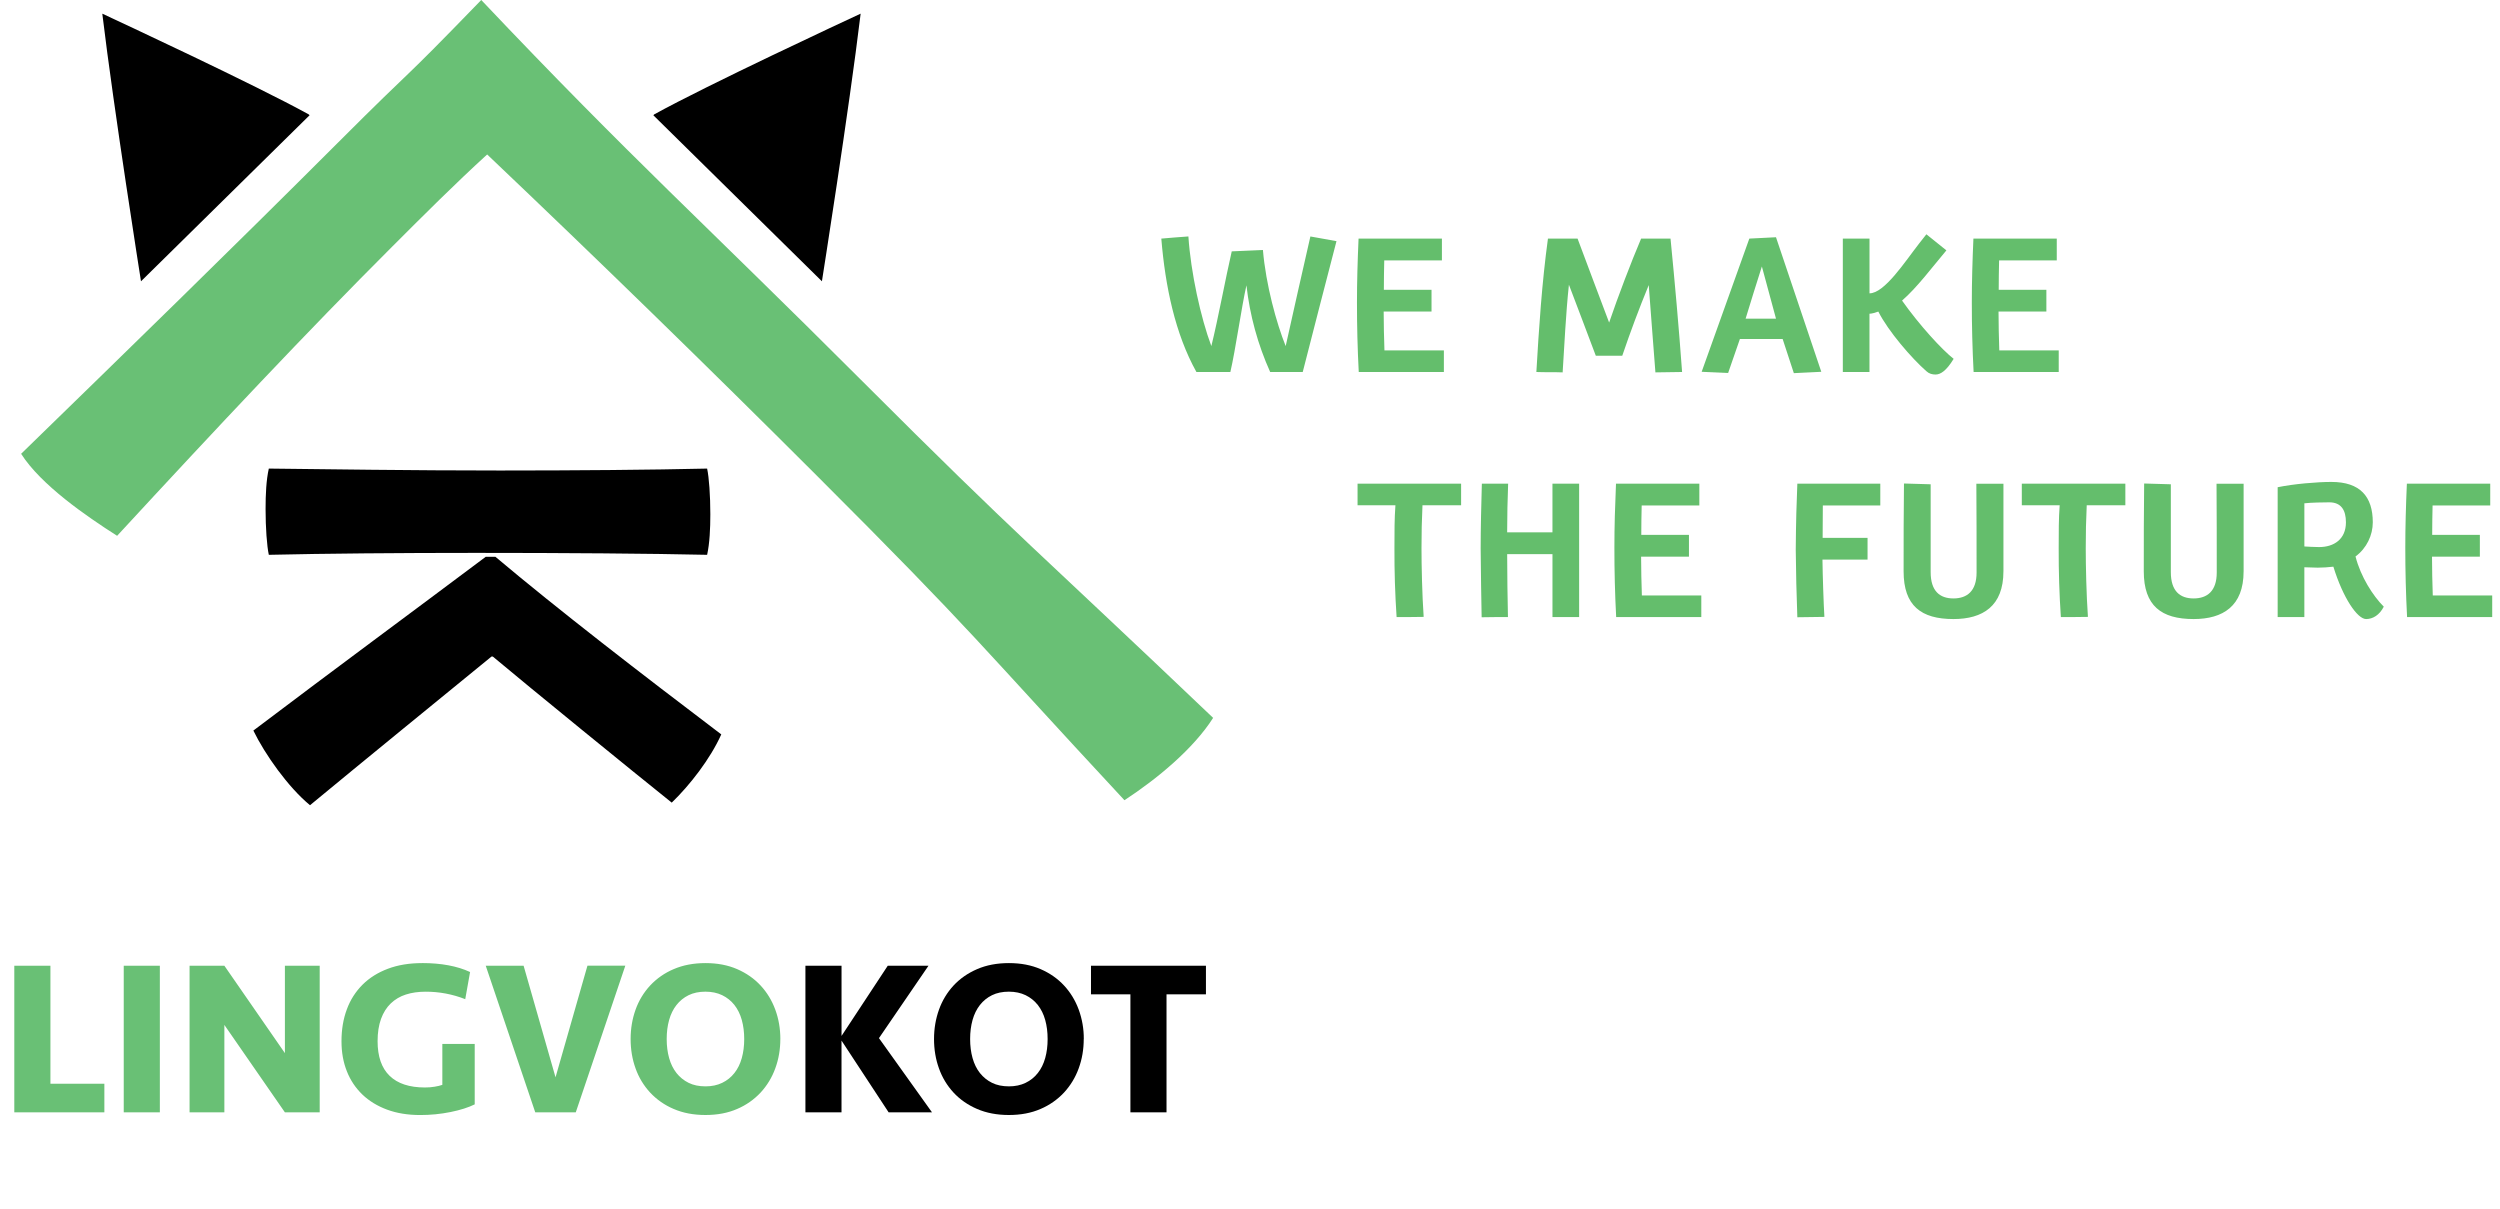
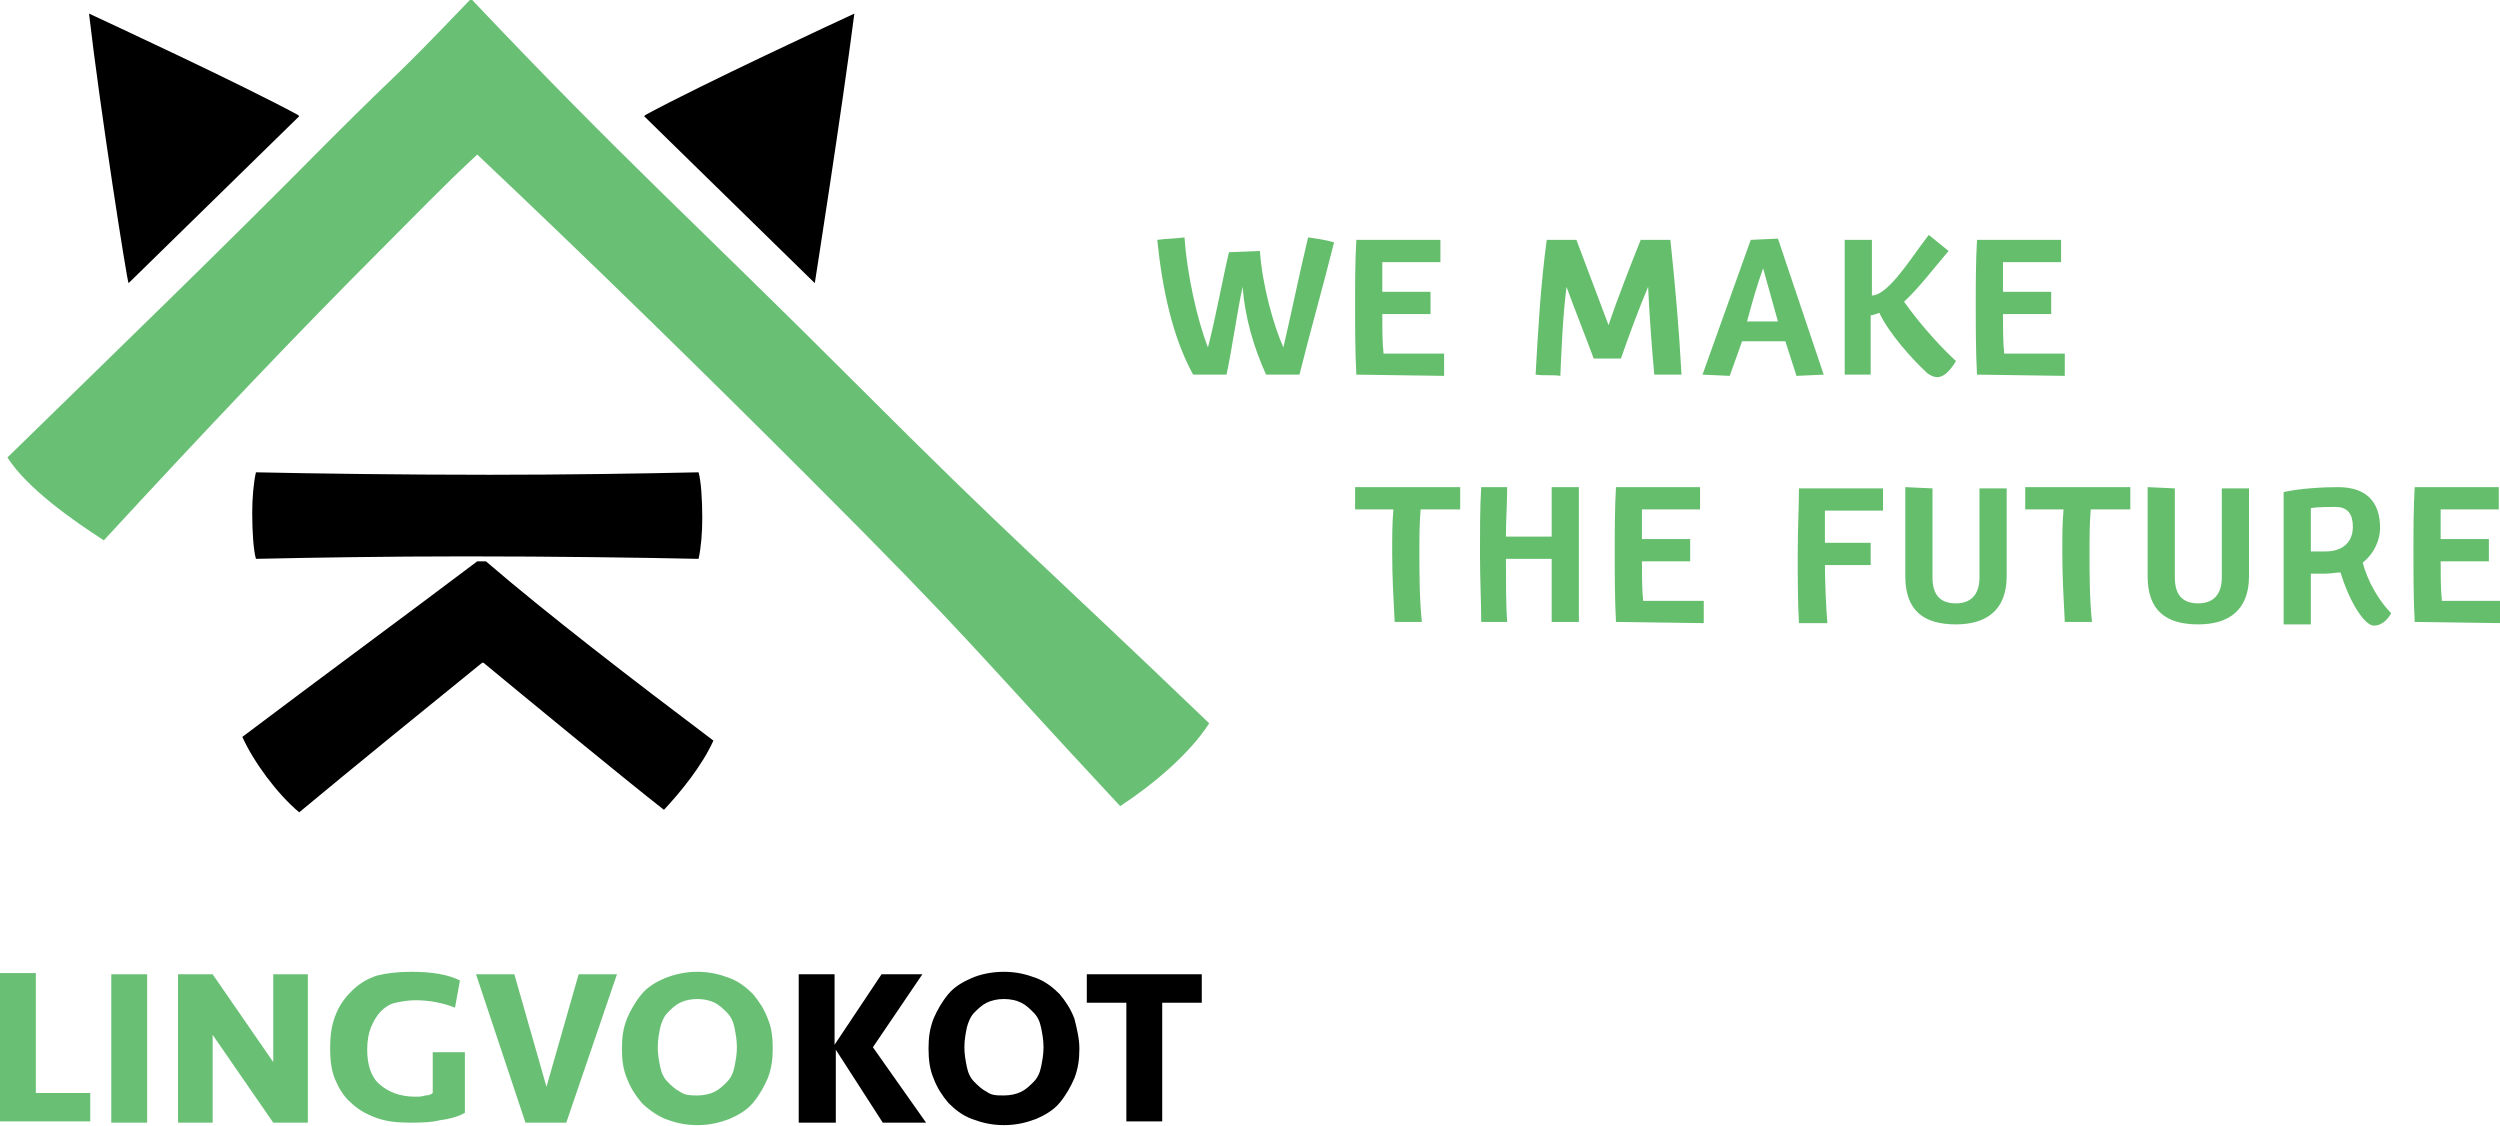
- <svg xmlns="http://www.w3.org/2000/svg" viewBox="-537 311.391 204.017 98.609">
-   <path d="M-496.575 356.826c5.042 4.254 11.923 9.56 18.436 14.497-.892 1.996-2.572 4.15-4.042 5.568-3.153-2.52-11.66-9.453-14.603-11.922h-.105c-3.73 3.046-10.558 8.614-14.812 12.133-1.787-1.47-3.677-4.148-4.623-6.092 6.88-5.2 12.87-9.612 18.962-14.18h.788v-.002zm.366-7.038c6.2 0 12.397-.052 16.915-.158.158.735.262 2.206.262 3.73 0 1.155-.053 2.363-.262 3.308-4.57-.105-11.714-.158-18.857-.158-6.197 0-12.396.052-16.912.158-.158-.735-.264-2.206-.264-3.73 0-1.208.053-2.363.264-3.308 4.57.052 11.713.158 18.855.158z" />
-   <path d="M-504.965 331.487c-7.03 7.03-14.18 14.638-22.477 23.63-2.535-1.614-6.22-4.157-7.834-6.693 8.645-8.413 17.29-16.828 25.82-25.357 7.03-7.03 4.47-4.183 11.73-11.676 12.335 13.026 18.095 18.104 31.12 31.13 13.024 13.023 13.967 13.505 28.606 27.453-1.614 2.536-4.587 4.99-7.238 6.72-12.218-13.142-11.893-13.278-25.15-26.533a1502.61 1502.61 0 0 0-26.856-26.165c-2.65 2.42-5.186 4.957-7.72 7.492z" fill="#69c075" />
-   <path d="M-528.652 312.506c1.295.602 12.483 5.81 16.85 8.223l.065.068-13.757 13.55s-2.227-14.07-3.158-21.842zM-469.925 334.348l-13.756-13.55.065-.07c4.365-2.412 15.553-7.62 16.85-8.223-.933 7.774-3.16 21.843-3.16 21.843z" />
-   <g fill="#69c075">
-     <path d="M-532.885 390.2v9.63h4.402v2.337h-7.35V390.2h2.948zM-523.955 402.166h-2.947V390.2h2.947v11.966zM-513.75 402.166l-4.94-7.134v7.134h-2.84V390.2h2.84l4.94 7.133V390.2h2.84v11.967h-2.84zM-502.555 389.984c1.557 0 2.863.243 3.917.73l-.395 2.216a8.748 8.748 0 0 0-3.234-.61c-.6 0-1.138.078-1.617.233a3.14 3.14 0 0 0-1.23.728c-.342.33-.606.75-.792 1.26-.186.51-.28 1.116-.28 1.823 0 1.246.327 2.187.98 2.82.653.636 1.614.953 2.884.953.275 0 .54-.02.79-.063.253-.04.462-.092.63-.152v-3.34h2.642v4.933c-.515.254-1.17.463-1.968.625a12.38 12.38 0 0 1-2.488.245c-1.006 0-1.905-.147-2.695-.44s-1.463-.703-2.014-1.23a5.308 5.308 0 0 1-1.267-1.896c-.295-.736-.44-1.554-.44-2.452 0-.958.145-1.83.44-2.614a5.492 5.492 0 0 1 1.284-2.012c.563-.558 1.25-.988 2.066-1.294.815-.308 1.743-.46 2.785-.46zM-490.013 402.166h-3.306l-4.042-11.967h3.09l2.606 9.108 2.605-9.11h3.09l-4.043 11.968zM-473.32 396.183c0 .85-.138 1.65-.413 2.398a5.832 5.832 0 0 1-1.195 1.97 5.64 5.64 0 0 1-1.914 1.338c-.754.33-1.617.494-2.587.494s-1.835-.165-2.595-.494a5.606 5.606 0 0 1-1.923-1.34 5.692 5.692 0 0 1-1.186-1.967c-.27-.747-.404-1.547-.404-2.397s.135-1.65.404-2.4a5.722 5.722 0 0 1 1.186-1.966 5.62 5.62 0 0 1 1.923-1.34c.76-.328 1.626-.493 2.596-.493s1.834.165 2.588.494c.755.33 1.393.775 1.914 1.34.52.56.92 1.218 1.195 1.966.275.75.413 1.548.413 2.4zm-6.11 3.863c.515 0 .97-.096 1.366-.288.395-.19.728-.458.997-.8.27-.34.47-.748.602-1.222.132-.473.198-.99.198-1.554s-.066-1.08-.198-1.555c-.132-.473-.333-.88-.602-1.222s-.602-.607-.997-.8c-.396-.19-.85-.287-1.366-.287-.527 0-.985.096-1.375.287-.39.192-.72.458-.988.8s-.47.75-.602 1.222c-.132.474-.198.99-.198 1.555s.066 1.08.198 1.554.333.88.602 1.223c.27.34.6.606.988.798.39.193.848.288 1.375.288z" />
-   </g>
-   <path d="M-471.272 402.166V390.2h2.947v5.73l3.773-5.73h3.324l-4.043 5.91 4.33 6.057h-3.54l-3.846-5.857v5.857h-2.946zM-448.56 396.183c0 .85-.138 1.65-.413 2.398a5.832 5.832 0 0 1-1.195 1.97 5.64 5.64 0 0 1-1.914 1.338c-.754.33-1.617.494-2.587.494-.97 0-1.835-.165-2.596-.494s-1.4-.775-1.923-1.34a5.708 5.708 0 0 1-1.185-1.967c-.27-.747-.404-1.547-.404-2.397s.136-1.65.405-2.4a5.722 5.722 0 0 1 1.186-1.966c.522-.563 1.163-1.01 1.924-1.34s1.626-.493 2.597-.493c.97 0 1.834.165 2.588.494.755.33 1.393.775 1.914 1.34.52.56.92 1.218 1.195 1.966a6.88 6.88 0 0 1 .413 2.4zm-6.11 3.863c.516 0 .97-.096 1.366-.288.396-.19.728-.458.997-.8.27-.34.47-.748.603-1.222.132-.473.197-.99.197-1.554s-.065-1.08-.197-1.555c-.132-.473-.333-.88-.603-1.222s-.602-.607-.997-.8c-.396-.19-.85-.287-1.365-.287-.526 0-.984.096-1.374.287-.39.192-.72.458-.988.8s-.47.75-.602 1.222c-.132.474-.198.99-.198 1.555s.066 1.08.198 1.554.332.88.602 1.223c.27.34.6.606.988.798.39.193.848.288 1.375.288zM-438.587 390.2v2.336h-3.217v9.63h-2.947v-9.63h-3.217V390.2h9.38z" />
-   <g fill="#64be6c">
-     <path d="M-439.364 341.748c-1.73-3.105-2.545-6.98-2.865-10.885.737-.063 1.474-.128 2.21-.176.192 2.93 1.008 6.643 1.873 8.947.56-2.257 1.168-5.586 1.665-7.73l2.544-.112c.24 2.833 1.104 5.97 1.857 7.843.67-2.993 1.327-5.954 2.016-8.947.72.145 1.425.24 2.13.384-.913 3.554-1.857 7.123-2.754 10.677h-2.657a23.64 23.64 0 0 1-1.937-7.076c-.4 1.76-.896 5.3-1.312 7.075h-2.77zM-426.117 341.748a106.31 106.31 0 0 1-.145-5.683c0-1.696.05-3.36.13-5.202h6.802v1.777h-4.706a111.66 111.66 0 0 0-.032 2.4h3.89v1.777h-3.905c0 .88.03 2.305.063 3.17h4.85v1.76h-6.947zM-411.622 341.748c.21-3.586.448-7.25.945-10.885h2.417c.784 2.08 1.776 4.754 2.576 6.852.72-2.113 1.793-4.93 2.61-6.852h2.4c.368 3.762.672 7.155.944 10.885l-2.177.032c-.177-2.13-.368-4.914-.545-7.123a97.475 97.475 0 0 0-2.16 5.763h-2.16c-.69-1.873-1.682-4.418-2.194-5.795-.256 2.417-.368 4.946-.512 7.155-.72-.032-1.423 0-2.144-.032zM-395.973 341.828l-2.16-.096 3.89-10.87 2.176-.11 3.697 10.98-2.24.11-.913-2.784h-3.49l-.96 2.77zm3.906-4.433l-1.152-4.258a326.095 326.095 0 0 0-1.327 4.258h2.48zM-386.613 341.748v-10.885h2.177v4.466c1.232 0 2.913-2.61 4.05-4.066l.592-.752 1.633 1.312c-1.186 1.408-2.386 3.025-3.618 4.098 1.425 2.017 3.266 4.018 4.21 4.754-.593.977-1.073 1.28-1.473 1.28-.273 0-.53-.063-.754-.272-1.2-1.056-3.104-3.25-3.92-4.865-.273.095-.53.175-.722.175v4.754h-2.177zM-375.94 341.748a106.31 106.31 0 0 1-.146-5.683c0-1.696.05-3.36.13-5.202h6.802v1.777h-4.706a111.66 111.66 0 0 0-.032 2.4h3.89v1.777h-3.905c0 .88.03 2.305.063 3.17h4.85v1.76h-6.947z" />
-   </g>
-   <g fill="#64be6c">
-     <path d="M-423.028 361.748a79.067 79.067 0 0 1-.176-5.618c0-1.377 0-2.385.08-3.506h-3.09v-1.76h8.45v1.76h-3.152a71.56 71.56 0 0 0-.08 3.506c0 1.425.05 3.777.177 5.603-.736.015-1.472.015-2.208.015zM-410.308 361.748v-5.138h-3.697c0 1.504.032 3.825.064 5.138-.722 0-1.426 0-2.147.016-.03-1.568-.063-3.52-.08-5.602 0-1.633.05-3.666.097-5.3h2.145c-.048 1.33-.08 2.578-.08 3.97h3.697v-3.97h2.177v10.886h-2.178zM-405.11 361.748a106.31 106.31 0 0 1-.144-5.683c0-1.696.05-3.36.13-5.202h6.802v1.777h-4.706a111.66 111.66 0 0 0-.032 2.4h3.89v1.777h-3.905c0 .88.03 2.305.063 3.17h4.85v1.76h-6.947zM-390.325 361.764a195.937 195.937 0 0 1-.13-5.52c.018-2.274.065-3.86.13-5.38h6.77v1.777h-4.69c0 .657-.015 1.985-.015 2.642h3.665v1.777h-3.68c.015 1.247.095 3.664.158 4.673l-2.208.03zM-373.507 358.02c0 2.832-1.68 3.89-4.08 3.89-2.643 0-4.066-1.09-4.066-3.89 0-2.386 0-4.77.03-7.172l2.178.064v7.17c0 1.553.753 2.146 1.857 2.146 1.12 0 1.89-.608 1.89-2.113 0-2.4 0-4.834-.018-7.25h2.21v7.154zM-368.82 361.748a79.067 79.067 0 0 1-.177-5.618c0-1.377 0-2.385.08-3.506h-3.09v-1.76h8.45v1.76h-3.152a71.56 71.56 0 0 0-.08 3.506c0 1.425.05 3.777.178 5.603-.737.015-1.473.015-2.21.015zM-353.907 358.02c0 2.832-1.68 3.89-4.08 3.89-2.643 0-4.066-1.09-4.066-3.89 0-2.386 0-4.77.03-7.172l2.178.064v7.17c0 1.553.753 2.146 1.857 2.146 1.12 0 1.89-.608 1.89-2.113 0-2.4 0-4.834-.018-7.25h2.21v7.154zM-351.127 351.152c1.312-.27 3.202-.432 4.386-.432 2.336 0 3.377 1.185 3.377 3.297 0 1.04-.496 2.113-1.41 2.785.418 1.65 1.426 3.218 2.307 4.098-.353.688-.896 1.01-1.44 1.01-.72 0-1.89-1.73-2.674-4.274-.416.048-.848.08-1.28.08-.256 0-.832-.017-1.088-.032v4.065h-2.178V351.15zm2.178 4.834c.257.017.88.05 1.2.05 1.218 0 2.193-.642 2.193-2.02 0-.99-.384-1.632-1.36-1.632-.448 0-1.488.017-2.032.08v3.522zM-340.566 361.748a106.31 106.31 0 0 1-.145-5.683c0-1.696.048-3.36.128-5.202h6.803v1.777h-4.705a111.66 111.66 0 0 0-.032 2.4h3.89v1.777h-3.905c0 .88.03 2.305.063 3.17h4.85v1.76h-6.946z" />
-   </g>
+ <svg xmlns="http://www.w3.org/2000/svg" id="Layer_1" viewBox="-409 335.4 202.2 91">
+   <style>.st0{fill:#69c075}.st1{fill:#64be6c}</style>
+   <path d="M-369.7 380.8c5 4.3 11.9 9.6 18.4 14.5-.9 2-2.6 4.1-4 5.6-3.2-2.5-11.7-9.5-14.6-11.9h-.1c-3.7 3-10.6 8.6-14.8 12.1-1.8-1.5-3.7-4.1-4.6-6.1 6.9-5.2 12.9-9.6 19-14.2h.7zm.3-7c6.2 0 12.4-.1 16.9-.2.2.7.3 2.2.3 3.7 0 1.2-.1 2.4-.3 3.3-4.6-.1-11.7-.2-18.9-.2-6.2 0-12.4.1-16.9.2-.2-.7-.3-2.2-.3-3.7 0-1.2.1-2.4.3-3.3 4.6.1 11.8.2 18.9.2z" />
+   <path class="st0" d="M-378.1 355.5c-7 7-14.2 14.6-22.5 23.6-2.5-1.6-6.2-4.2-7.8-6.7 8.6-8.4 17.3-16.8 25.8-25.4 7-7 4.5-4.2 11.7-11.7 12.3 13 18.1 18.1 31.1 31.1s14 13.5 28.6 27.5c-1.6 2.5-4.6 5-7.2 6.7-12.2-13.1-11.9-13.3-25.1-26.5-8.8-8.8-17.8-17.6-26.9-26.2-2.7 2.5-5.2 5.1-7.7 7.6z" />
+   <path d="M-401.8 336.5c1.3.6 12.5 5.8 16.9 8.2l.1.1-13.8 13.5c-.1 0-2.3-14-3.2-21.8zm58.7 21.8l-13.8-13.5.1-.1c4.4-2.4 15.6-7.6 16.9-8.2-1 7.8-3.2 21.8-3.2 21.8z" />
+   <path class="st0" d="M-406.1 414.2v9.6h4.4v2.3h-7.3v-12h2.9zm9 12h-2.9v-12h2.9v12zm10.2 0l-4.9-7.1v7.1h-2.8v-12h2.8l4.9 7.1v-7.1h2.8v12h-2.8zm11.2-12.2c1.6 0 2.9.2 3.9.7l-.4 2.2c-1-.4-2.1-.6-3.2-.6-.6 0-1.1.1-1.6.2s-.9.4-1.2.7c-.3.3-.6.8-.8 1.3s-.3 1.1-.3 1.8c0 1.2.3 2.2 1 2.8.7.6 1.6 1 2.9 1 .3 0 .5 0 .8-.1.3 0 .5-.1.6-.2v-3.3h2.6v4.9c-.5.3-1.2.5-2 .6-.8.2-1.7.2-2.5.2-1 0-1.9-.1-2.7-.4s-1.5-.7-2-1.2c-.6-.5-1-1.2-1.3-1.9-.3-.7-.4-1.6-.4-2.5 0-1 .1-1.8.4-2.6.3-.8.7-1.4 1.3-2 .6-.6 1.2-1 2.1-1.3.8-.2 1.7-.3 2.8-.3zm12.5 12.2h-3.3l-4-12h3.1l2.6 9.1 2.6-9.1h3.1l-4.1 12zm16.7-6c0 .9-.1 1.6-.4 2.4-.3.7-.7 1.4-1.2 2-.5.6-1.2 1-1.9 1.3-.8.3-1.6.5-2.6.5s-1.8-.2-2.6-.5c-.7-.3-1.4-.8-1.9-1.3-.5-.6-.9-1.2-1.2-2-.3-.7-.4-1.5-.4-2.4s.1-1.6.4-2.4c.3-.7.7-1.4 1.2-2 .5-.6 1.2-1 1.9-1.3.8-.3 1.6-.5 2.6-.5s1.8.2 2.6.5 1.4.8 1.9 1.3c.5.6.9 1.2 1.2 2 .3.7.4 1.5.4 2.4zm-6.1 3.8c.5 0 1-.1 1.4-.3.4-.2.7-.5 1-.8.3-.3.5-.7.6-1.2.1-.5.2-1 .2-1.6s-.1-1.1-.2-1.6-.3-.9-.6-1.2-.6-.6-1-.8c-.4-.2-.9-.3-1.4-.3-.5 0-1 .1-1.4.3-.4.2-.7.5-1 .8s-.5.8-.6 1.2c-.1.5-.2 1-.2 1.6s.1 1.1.2 1.6.3.9.6 1.2c.3.3.6.6 1 .8.4.3.9.3 1.4.3z" />
+   <path d="M-344.4 426.2v-12h2.9v5.7l3.8-5.7h3.3l-4 5.9 4.3 6.1h-3.5l-3.8-5.9v5.9h-3zm22.7-6c0 .9-.1 1.6-.4 2.4-.3.7-.7 1.4-1.2 2-.5.6-1.2 1-1.9 1.3-.8.3-1.6.5-2.6.5s-1.8-.2-2.6-.5-1.4-.8-1.9-1.3c-.5-.6-.9-1.2-1.2-2-.3-.7-.4-1.5-.4-2.4s.1-1.6.4-2.4c.3-.7.7-1.4 1.2-2 .5-.6 1.2-1 1.9-1.3s1.6-.5 2.6-.5 1.8.2 2.6.5 1.4.8 1.9 1.3c.5.6.9 1.2 1.2 2 .2.8.4 1.6.4 2.4zm-6.1 3.8c.5 0 1-.1 1.4-.3.4-.2.7-.5 1-.8.3-.3.5-.7.6-1.2.1-.5.2-1 .2-1.6s-.1-1.1-.2-1.6-.3-.9-.6-1.2-.6-.6-1-.8c-.4-.2-.9-.3-1.4-.3-.5 0-1 .1-1.4.3-.4.2-.7.5-1 .8s-.5.8-.6 1.2c-.1.5-.2 1-.2 1.6s.1 1.1.2 1.6.3.9.6 1.2c.3.3.6.6 1 .8.4.3.8.3 1.4.3zm16-9.8v2.3h-3.2v9.6h-2.9v-9.6h-3.2v-2.3h9.3z" />
+   <path class="st1" d="M-312.5 365.7c-1.7-3.1-2.5-7-2.9-10.9.7-.1 1.5-.1 2.2-.2.2 2.9 1 6.6 1.9 8.9.6-2.3 1.2-5.6 1.7-7.7l2.5-.1c.2 2.8 1.1 6 1.9 7.8.7-3 1.3-6 2-8.9.7.1 1.4.2 2.1.4-.9 3.6-1.9 7.1-2.8 10.7h-2.7c-1-2.2-1.7-4.6-1.9-7.1-.4 1.8-.9 5.3-1.3 7.1h-2.7zm13.2 0c-.1-1.9-.1-3.8-.1-5.7 0-1.7 0-3.4.1-5.2h6.8v1.8h-4.7v2.4h3.9v1.8h-3.9c0 .9 0 2.3.1 3.2h4.9v1.8l-7.1-.1zm14.5 0c.2-3.6.4-7.2.9-10.9h2.4c.8 2.1 1.8 4.8 2.6 6.9.7-2.1 1.8-4.9 2.6-6.9h2.4c.4 3.8.7 7.2.9 10.9h-2.2c-.2-2.1-.4-4.9-.5-7.1-.8 1.9-1.5 3.8-2.2 5.8h-2.2c-.7-1.9-1.7-4.4-2.2-5.8-.3 2.4-.4 4.9-.5 7.2-.6-.1-1.3 0-2-.1zm15.7.1l-2.2-.1 3.9-10.9 2.2-.1 3.7 11-2.2.1-.9-2.8h-3.5l-1 2.8zm3.9-4.4l-1.2-4.3c-.5 1.4-.9 2.8-1.3 4.3h2.5zm5.4 4.3v-10.9h2.2v4.5c1.2 0 2.9-2.6 4-4.1l.6-.8 1.6 1.3c-1.2 1.4-2.4 3-3.6 4.1 1.4 2 3.3 4 4.2 4.8-.6 1-1.1 1.3-1.5 1.3-.3 0-.5-.1-.8-.3-1.2-1.1-3.1-3.2-3.9-4.9-.3.1-.5.2-.7.2v4.8h-2.1zm10.7 0c-.1-1.9-.1-3.8-.1-5.7 0-1.7 0-3.4.1-5.2h6.8v1.8h-4.7v2.4h3.9v1.8h-3.9c0 .9 0 2.3.1 3.2h4.9v1.8l-7.1-.1zM-296.2 385.7c-.1-1.9-.2-3.7-.2-5.6 0-1.4 0-2.4.1-3.5h-3.1v-1.8h8.5v1.8h-3.2c-.1 1.2-.1 2.3-.1 3.5 0 1.4 0 3.8.2 5.6h-2.2zm12.7 0v-5.1h-3.7c0 1.5 0 3.8.1 5.1h-2.1c0-1.6-.1-3.5-.1-5.6 0-1.6 0-3.7.1-5.3h2.1c0 1.3-.1 2.6-.1 4h3.7v-4h2.2v10.9h-2.2zm5.2 0c-.1-1.9-.1-3.8-.1-5.7 0-1.7 0-3.4.1-5.2h6.8v1.8h-4.7v2.4h3.9v1.8h-3.9c0 .9 0 2.3.1 3.2h4.9v1.8l-7.1-.1zm14.8.1c-.1-1.8-.1-3.7-.1-5.5 0-2.3.1-3.9.1-5.4h6.8v1.8h-4.7v2.6h3.7v1.8h-3.7c0 1.2.1 3.7.2 4.7h-2.3zm16.8-3.8c0 2.8-1.7 3.9-4.1 3.9-2.6 0-4.1-1.1-4.1-3.9v-7.2l2.2.1v7.2c0 1.6.8 2.1 1.9 2.1 1.1 0 1.9-.6 1.9-2.1v-7.2h2.2v7.1zm4.7 3.7c-.1-1.9-.2-3.7-.2-5.6 0-1.4 0-2.4.1-3.5h-3.1v-1.8h8.5v1.8h-3.2c-.1 1.2-.1 2.3-.1 3.5 0 1.4 0 3.8.2 5.6h-2.2zm14.9-3.7c0 2.8-1.7 3.9-4.1 3.9-2.6 0-4.1-1.1-4.1-3.9v-7.2l2.2.1v7.2c0 1.6.8 2.1 1.9 2.1 1.1 0 1.9-.6 1.9-2.1v-7.2h2.2v7.1zm2.8-6.8c1.3-.3 3.2-.4 4.4-.4 2.3 0 3.4 1.2 3.4 3.3 0 1-.5 2.1-1.4 2.8.4 1.6 1.4 3.2 2.3 4.1-.4.7-.9 1-1.4 1-.7 0-1.9-1.7-2.7-4.3-.4 0-.8.1-1.3.1h-1.1v4.1h-2.2v-10.7zm2.2 4.8h1.2c1.2 0 2.2-.6 2.2-2 0-1-.4-1.6-1.4-1.6-.4 0-1.5 0-2 .1v3.5zm8.4 5.7c-.1-1.9-.1-3.8-.1-5.7 0-1.7 0-3.4.1-5.2h6.8v1.8h-4.7v2.4h3.9v1.8h-3.9c0 .9 0 2.3.1 3.2h4.9v1.8l-7.1-.1z" />
</svg>
